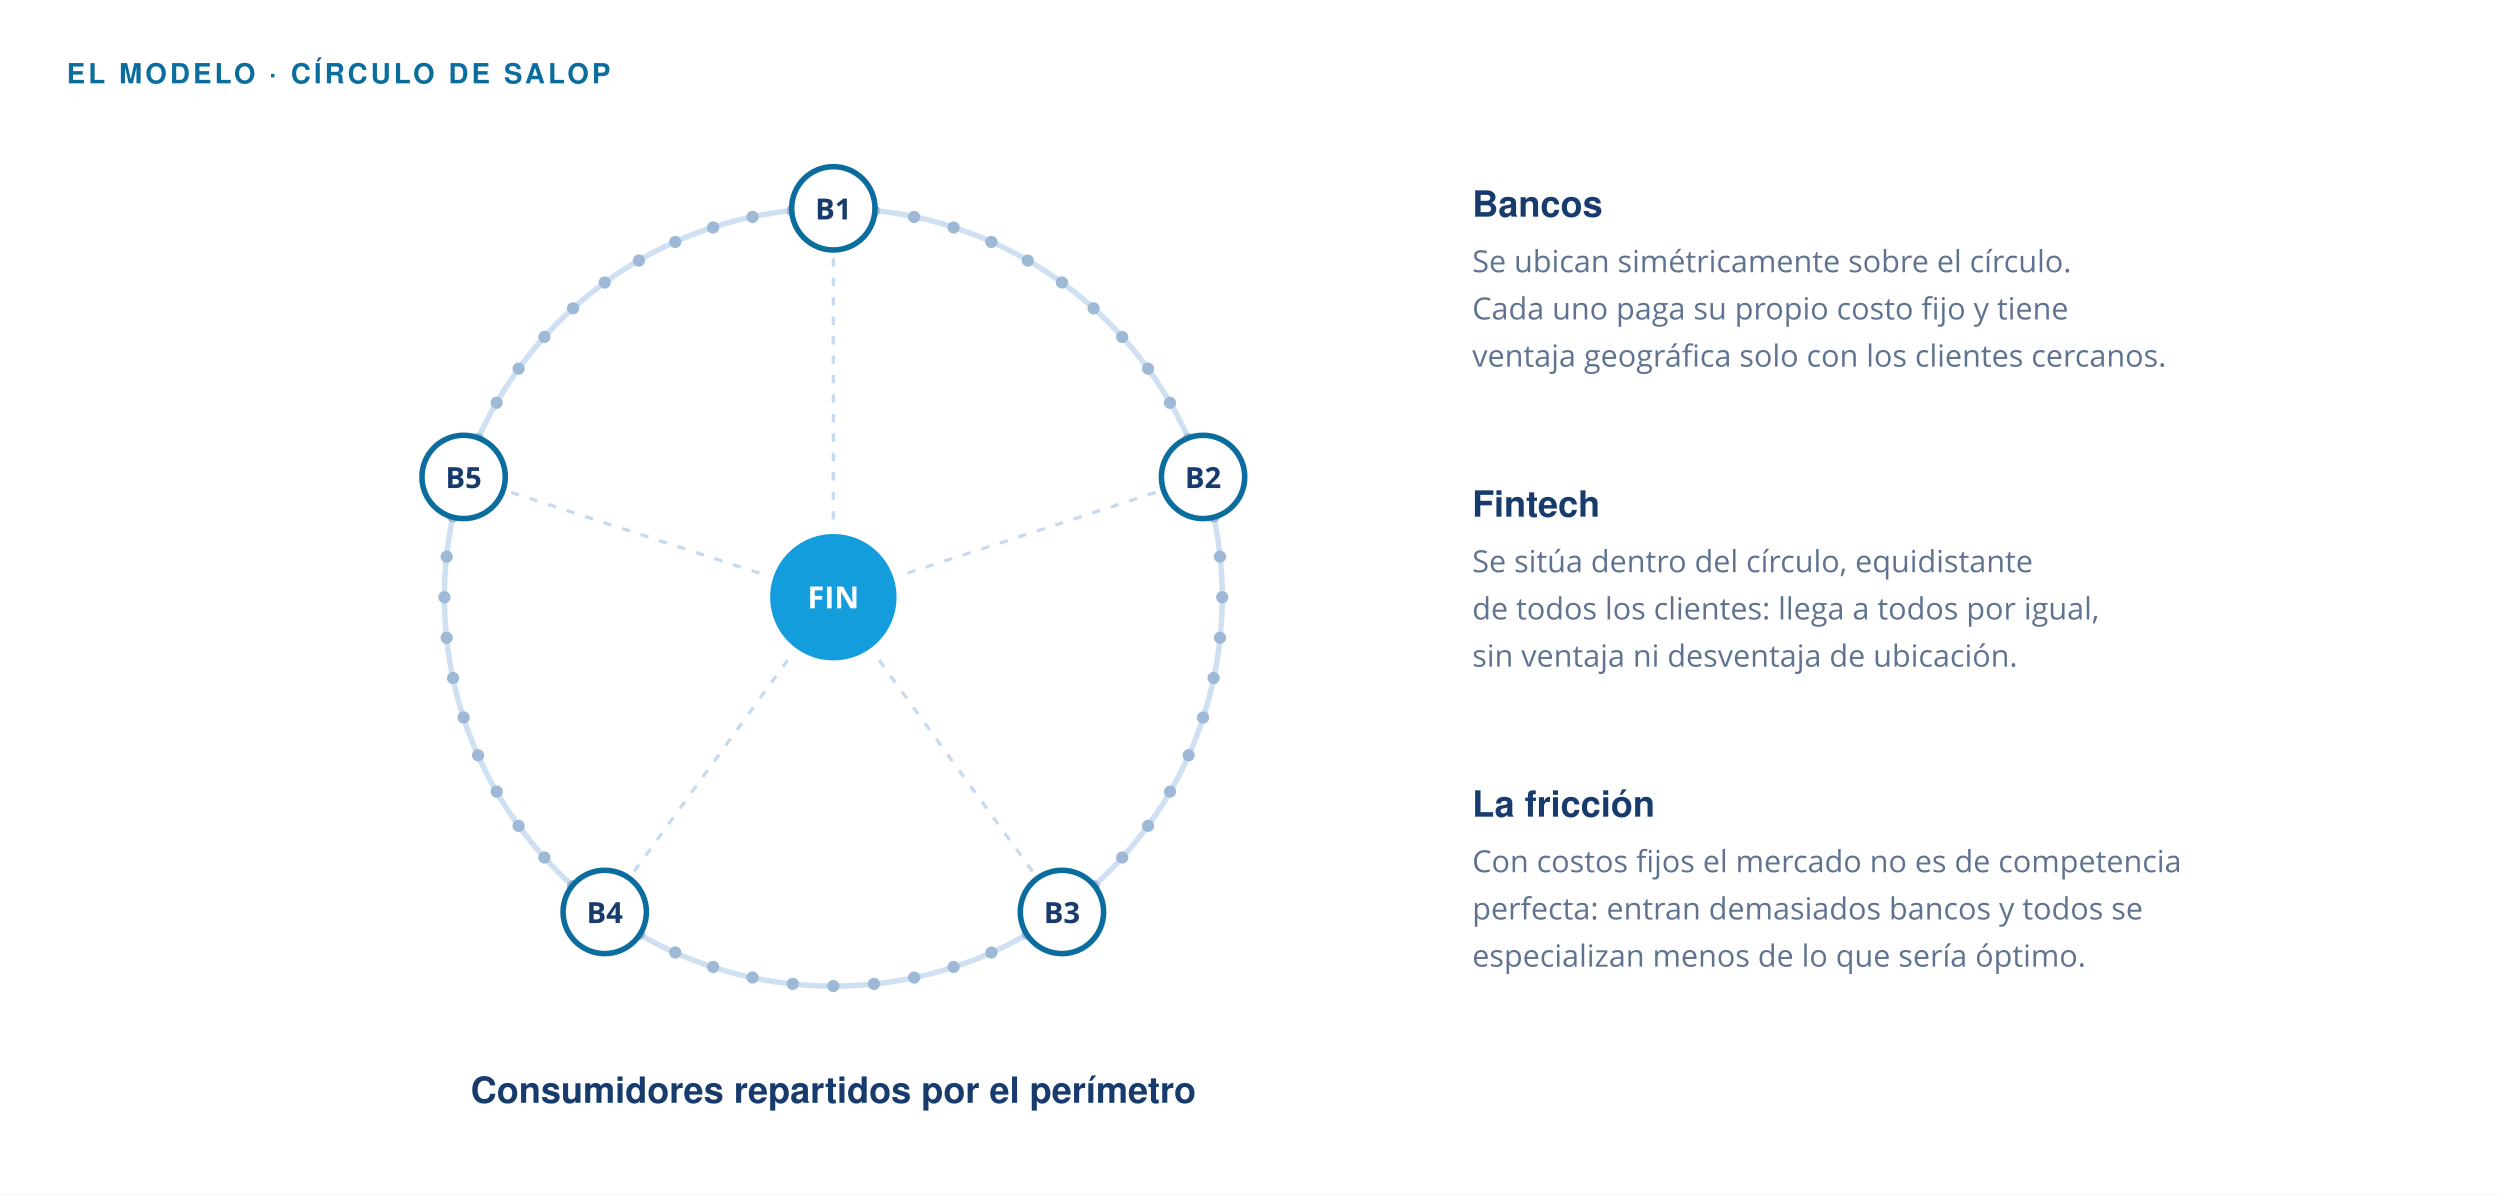
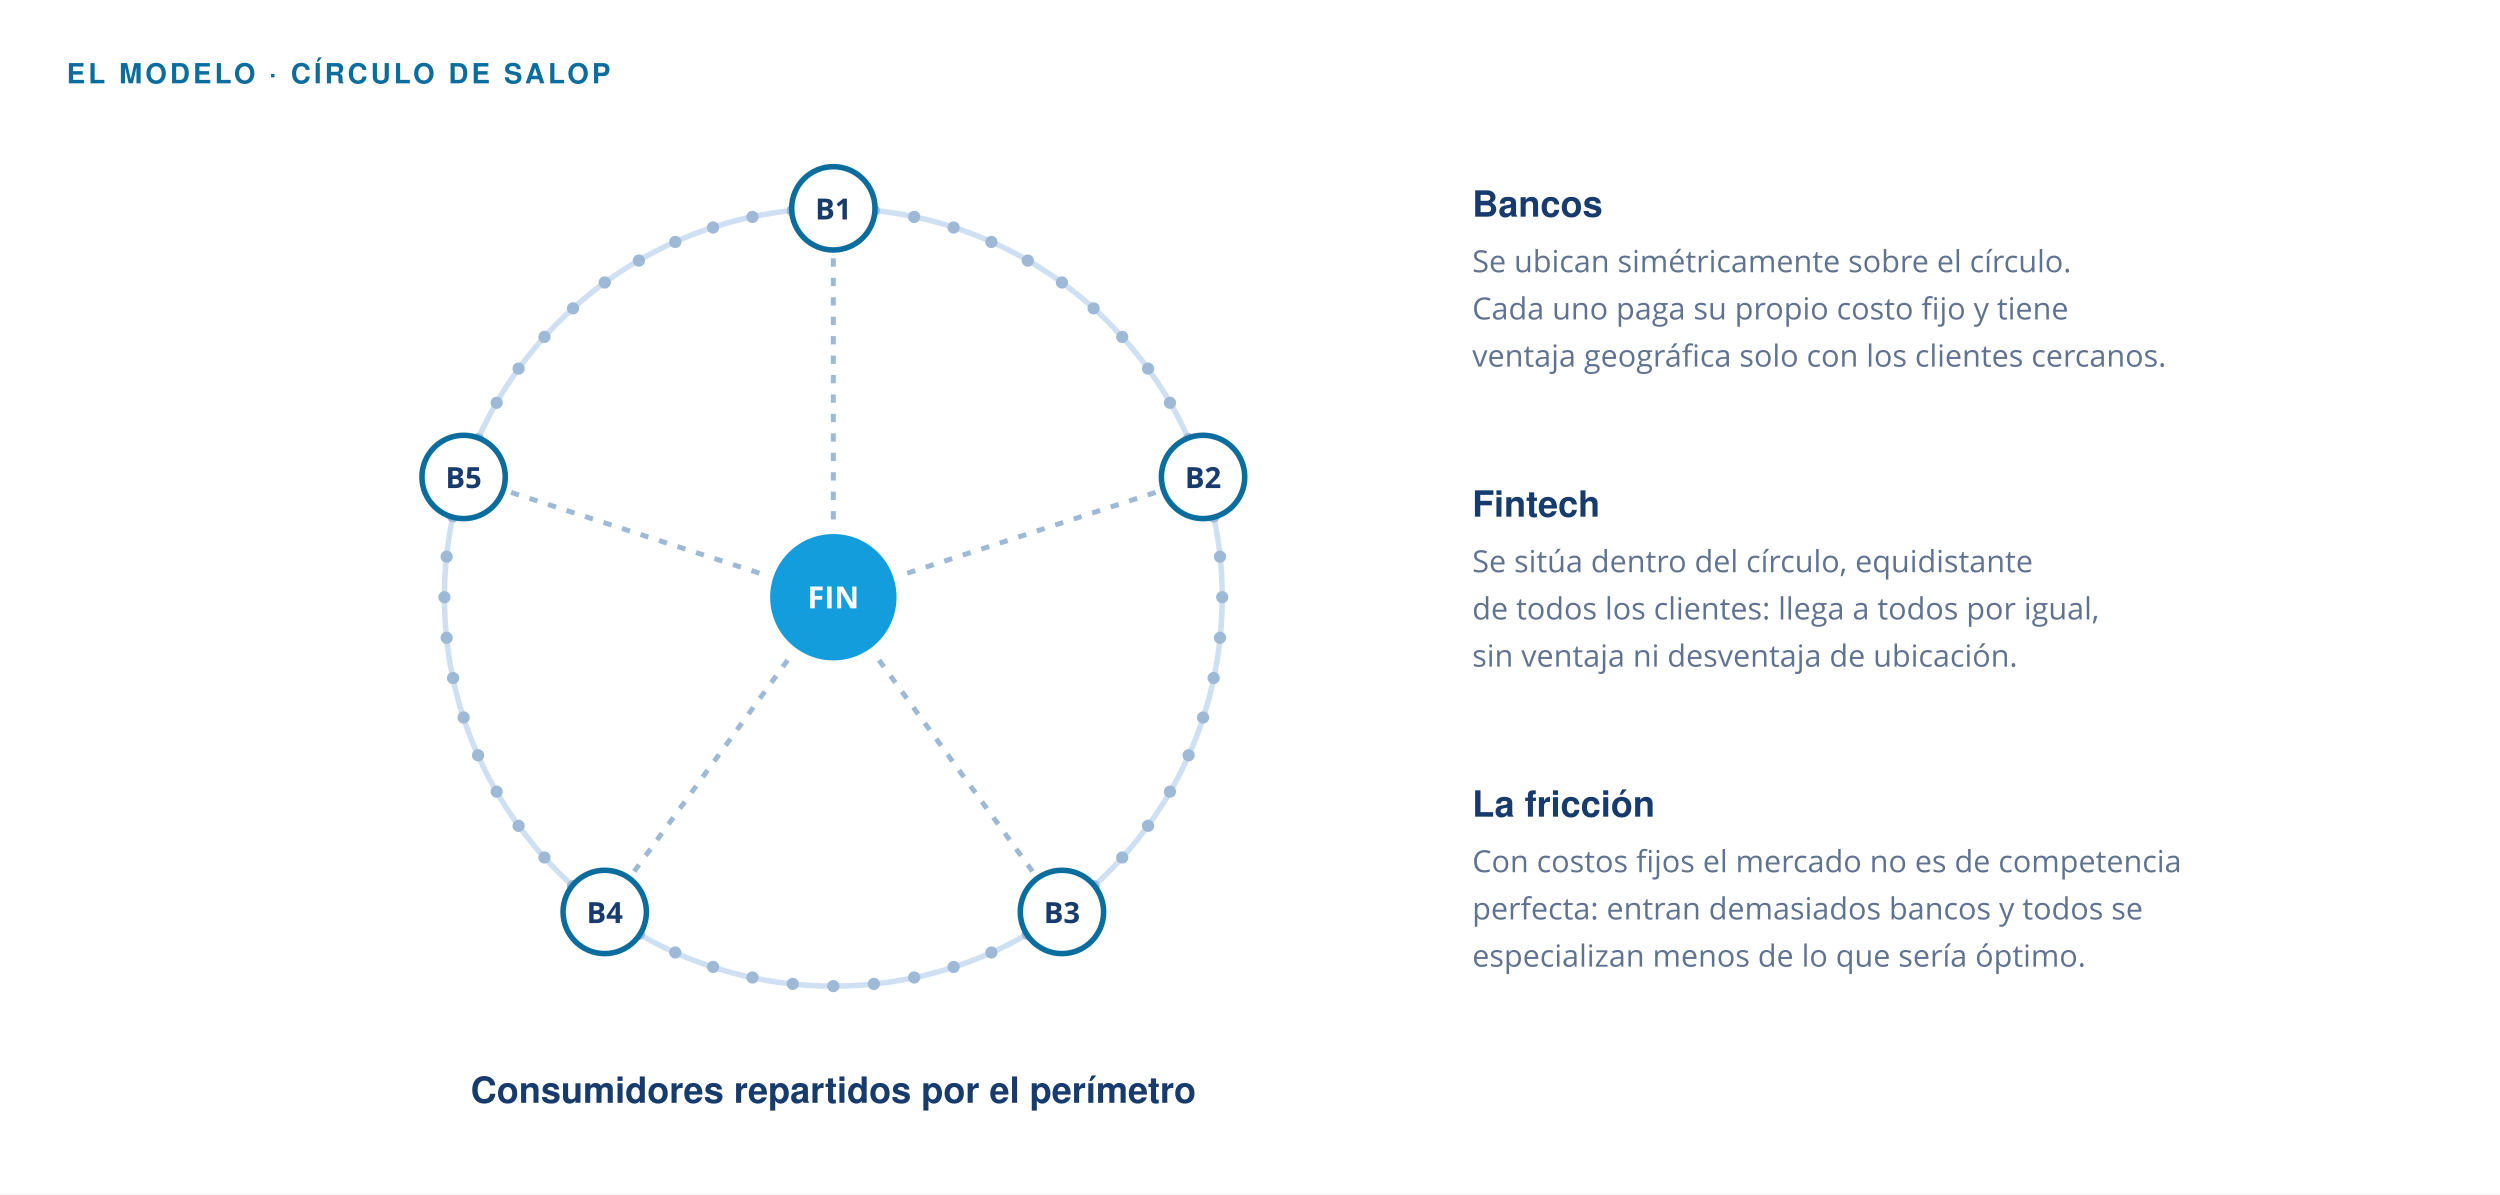
<svg xmlns="http://www.w3.org/2000/svg" width="900" height="430" viewBox="0 0 900 430" role="img" aria-label="Modelo de círculo de Salop con bancos en el perímetro y una fintech en el centro">
  <style>
  .ttl{font-family:Raleway,Helvetica,Arial,sans-serif;font-size:13px;font-weight:700;fill:#173b6c}
  .lb{font-family:Poppins,Helvetica,Arial,sans-serif;font-size:10px;font-weight:600;letter-spacing:1.1px;fill:#0b6d9e}
  .t{font-family:'Open Sans',Helvetica,Arial,sans-serif;font-size:11.5px;fill:#173b6c}
  .s{font-family:'Open Sans',Helvetica,Arial,sans-serif;font-size:11px;fill:#5f7391}
  .bank{fill:#fff;stroke:#0b6d9e;stroke-width:2}
  .fin{fill:#149ddd;stroke:#fff;stroke-width:2.5}
  .cons{fill:#9db9d6}
  .ring{fill:none;stroke:#cfe0f2;stroke-width:2}
-   .spoke{stroke:#c6dbef;stroke-width:1.2;stroke-dasharray:3 4}
-   .arc{fill:none;stroke:#149ddd;stroke-width:2.5}
+   .spoke{stroke:#9db9d6;stroke-width:1.8;stroke-dasharray:3 4}
</style>
  <rect width="900" height="430" fill="#fff" />
  <text class="lb" x="24" y="30">EL MODELO · CÍRCULO DE SALOP</text>
  <circle class="ring" cx="300" cy="215" r="140" />
  <circle class="cons" cx="440.0" cy="215.0" r="2.2" />
  <circle class="cons" cx="439.2" cy="229.6" r="2.2" />
  <circle class="cons" cx="436.9" cy="244.1" r="2.2" />
  <circle class="cons" cx="433.1" cy="258.3" r="2.2" />
  <circle class="cons" cx="427.9" cy="271.9" r="2.2" />
  <circle class="cons" cx="421.2" cy="285.0" r="2.2" />
  <circle class="cons" cx="413.3" cy="297.3" r="2.2" />
  <circle class="cons" cx="404.0" cy="308.7" r="2.2" />
  <circle class="cons" cx="393.7" cy="319.0" r="2.2" />
  <circle class="cons" cx="382.3" cy="328.3" r="2.2" />
  <circle class="cons" cx="370.0" cy="336.2" r="2.2" />
  <circle class="cons" cx="356.9" cy="342.9" r="2.2" />
  <circle class="cons" cx="343.3" cy="348.1" r="2.2" />
  <circle class="cons" cx="329.1" cy="351.9" r="2.2" />
  <circle class="cons" cx="314.6" cy="354.2" r="2.2" />
  <circle class="cons" cx="300.0" cy="355.0" r="2.2" />
  <circle class="cons" cx="285.4" cy="354.2" r="2.2" />
  <circle class="cons" cx="270.9" cy="351.9" r="2.2" />
  <circle class="cons" cx="256.7" cy="348.1" r="2.2" />
  <circle class="cons" cx="243.1" cy="342.9" r="2.2" />
  <circle class="cons" cx="230.0" cy="336.2" r="2.2" />
  <circle class="cons" cx="217.7" cy="328.3" r="2.2" />
  <circle class="cons" cx="206.3" cy="319.0" r="2.2" />
  <circle class="cons" cx="196.0" cy="308.7" r="2.2" />
  <circle class="cons" cx="186.7" cy="297.3" r="2.2" />
  <circle class="cons" cx="178.8" cy="285.0" r="2.2" />
  <circle class="cons" cx="172.1" cy="271.9" r="2.2" />
  <circle class="cons" cx="166.9" cy="258.3" r="2.2" />
  <circle class="cons" cx="163.1" cy="244.1" r="2.2" />
  <circle class="cons" cx="160.8" cy="229.6" r="2.2" />
  <circle class="cons" cx="160.0" cy="215.0" r="2.2" />
  <circle class="cons" cx="160.8" cy="200.4" r="2.2" />
  <circle class="cons" cx="163.1" cy="185.9" r="2.2" />
  <circle class="cons" cx="166.9" cy="171.7" r="2.2" />
  <circle class="cons" cx="172.1" cy="158.1" r="2.2" />
  <circle class="cons" cx="178.8" cy="145.0" r="2.2" />
  <circle class="cons" cx="186.7" cy="132.7" r="2.2" />
  <circle class="cons" cx="196.0" cy="121.3" r="2.2" />
  <circle class="cons" cx="206.3" cy="111.0" r="2.2" />
  <circle class="cons" cx="217.7" cy="101.7" r="2.2" />
  <circle class="cons" cx="230.0" cy="93.8" r="2.2" />
  <circle class="cons" cx="243.1" cy="87.1" r="2.2" />
  <circle class="cons" cx="256.7" cy="81.9" r="2.2" />
  <circle class="cons" cx="270.9" cy="78.1" r="2.2" />
  <circle class="cons" cx="285.4" cy="75.8" r="2.2" />
  <circle class="cons" cx="300.0" cy="75.0" r="2.2" />
  <circle class="cons" cx="314.6" cy="75.8" r="2.2" />
  <circle class="cons" cx="329.1" cy="78.1" r="2.2" />
  <circle class="cons" cx="343.3" cy="81.9" r="2.2" />
  <circle class="cons" cx="356.9" cy="87.1" r="2.2" />
  <circle class="cons" cx="370.0" cy="93.8" r="2.2" />
  <circle class="cons" cx="382.3" cy="101.7" r="2.2" />
  <circle class="cons" cx="393.7" cy="111.0" r="2.2" />
  <circle class="cons" cx="404.0" cy="121.3" r="2.2" />
  <circle class="cons" cx="413.3" cy="132.7" r="2.2" />
  <circle class="cons" cx="421.2" cy="145.0" r="2.2" />
  <circle class="cons" cx="427.9" cy="158.1" r="2.2" />
  <circle class="cons" cx="433.1" cy="171.7" r="2.2" />
  <circle class="cons" cx="436.9" cy="185.9" r="2.2" />
  <circle class="cons" cx="439.2" cy="200.4" r="2.2" />
  <line class="spoke" x1="300" y1="215" x2="300.0" y2="75.0" />
  <circle class="bank" cx="300.0" cy="75.0" r="15" />
  <text class="t" x="300.0" y="79.0" text-anchor="middle" style="font-size:10.5px;font-weight:700">B1</text>
  <line class="spoke" x1="300" y1="215" x2="433.1" y2="171.7" />
  <circle class="bank" cx="433.1" cy="171.7" r="15" />
  <text class="t" x="433.1" y="175.7" text-anchor="middle" style="font-size:10.5px;font-weight:700">B2</text>
  <line class="spoke" x1="300" y1="215" x2="382.3" y2="328.3" />
  <circle class="bank" cx="382.3" cy="328.3" r="15" />
  <text class="t" x="382.3" y="332.3" text-anchor="middle" style="font-size:10.5px;font-weight:700">B3</text>
  <line class="spoke" x1="300" y1="215" x2="217.7" y2="328.3" />
  <circle class="bank" cx="217.7" cy="328.3" r="15" />
  <text class="t" x="217.7" y="332.3" text-anchor="middle" style="font-size:10.5px;font-weight:700">B4</text>
  <line class="spoke" x1="300" y1="215" x2="166.9" y2="171.7" />
  <circle class="bank" cx="166.9" cy="171.7" r="15" />
  <text class="t" x="166.9" y="175.7" text-anchor="middle" style="font-size:10.5px;font-weight:700">B5</text>
  <circle class="fin" cx="300" cy="215" r="24" />
  <text class="t" x="300" y="219" text-anchor="middle" style="fill:#fff;font-weight:700;font-size:11px">FIN</text>
  <text class="ttl" x="300" y="397" text-anchor="middle">Consumidores repartidos por el perímetro</text>
  <text class="ttl" x="530" y="78">Bancos</text>
  <text class="s" x="530" y="98">Se ubican simétricamente sobre el círculo.</text>
  <text class="s" x="530" y="115">Cada uno paga su propio costo fijo y tiene</text>
  <text class="s" x="530" y="132">ventaja geográfica solo con los clientes cercanos.</text>
  <text class="ttl" x="530" y="186">Fintech</text>
  <text class="s" x="530" y="206">Se sitúa dentro del círculo, equidistante</text>
  <text class="s" x="530" y="223">de todos los clientes: llega a todos por igual,</text>
  <text class="s" x="530" y="240">sin ventaja ni desventaja de ubicación.</text>
  <text class="ttl" x="530" y="294">La fricción</text>
  <text class="s" x="530" y="314">Con costos fijos el mercado no es de competencia</text>
  <text class="s" x="530" y="331">perfecta: entran demasiados bancos y todos se</text>
  <text class="s" x="530" y="348">especializan menos de lo que sería óptimo.</text>
</svg>
